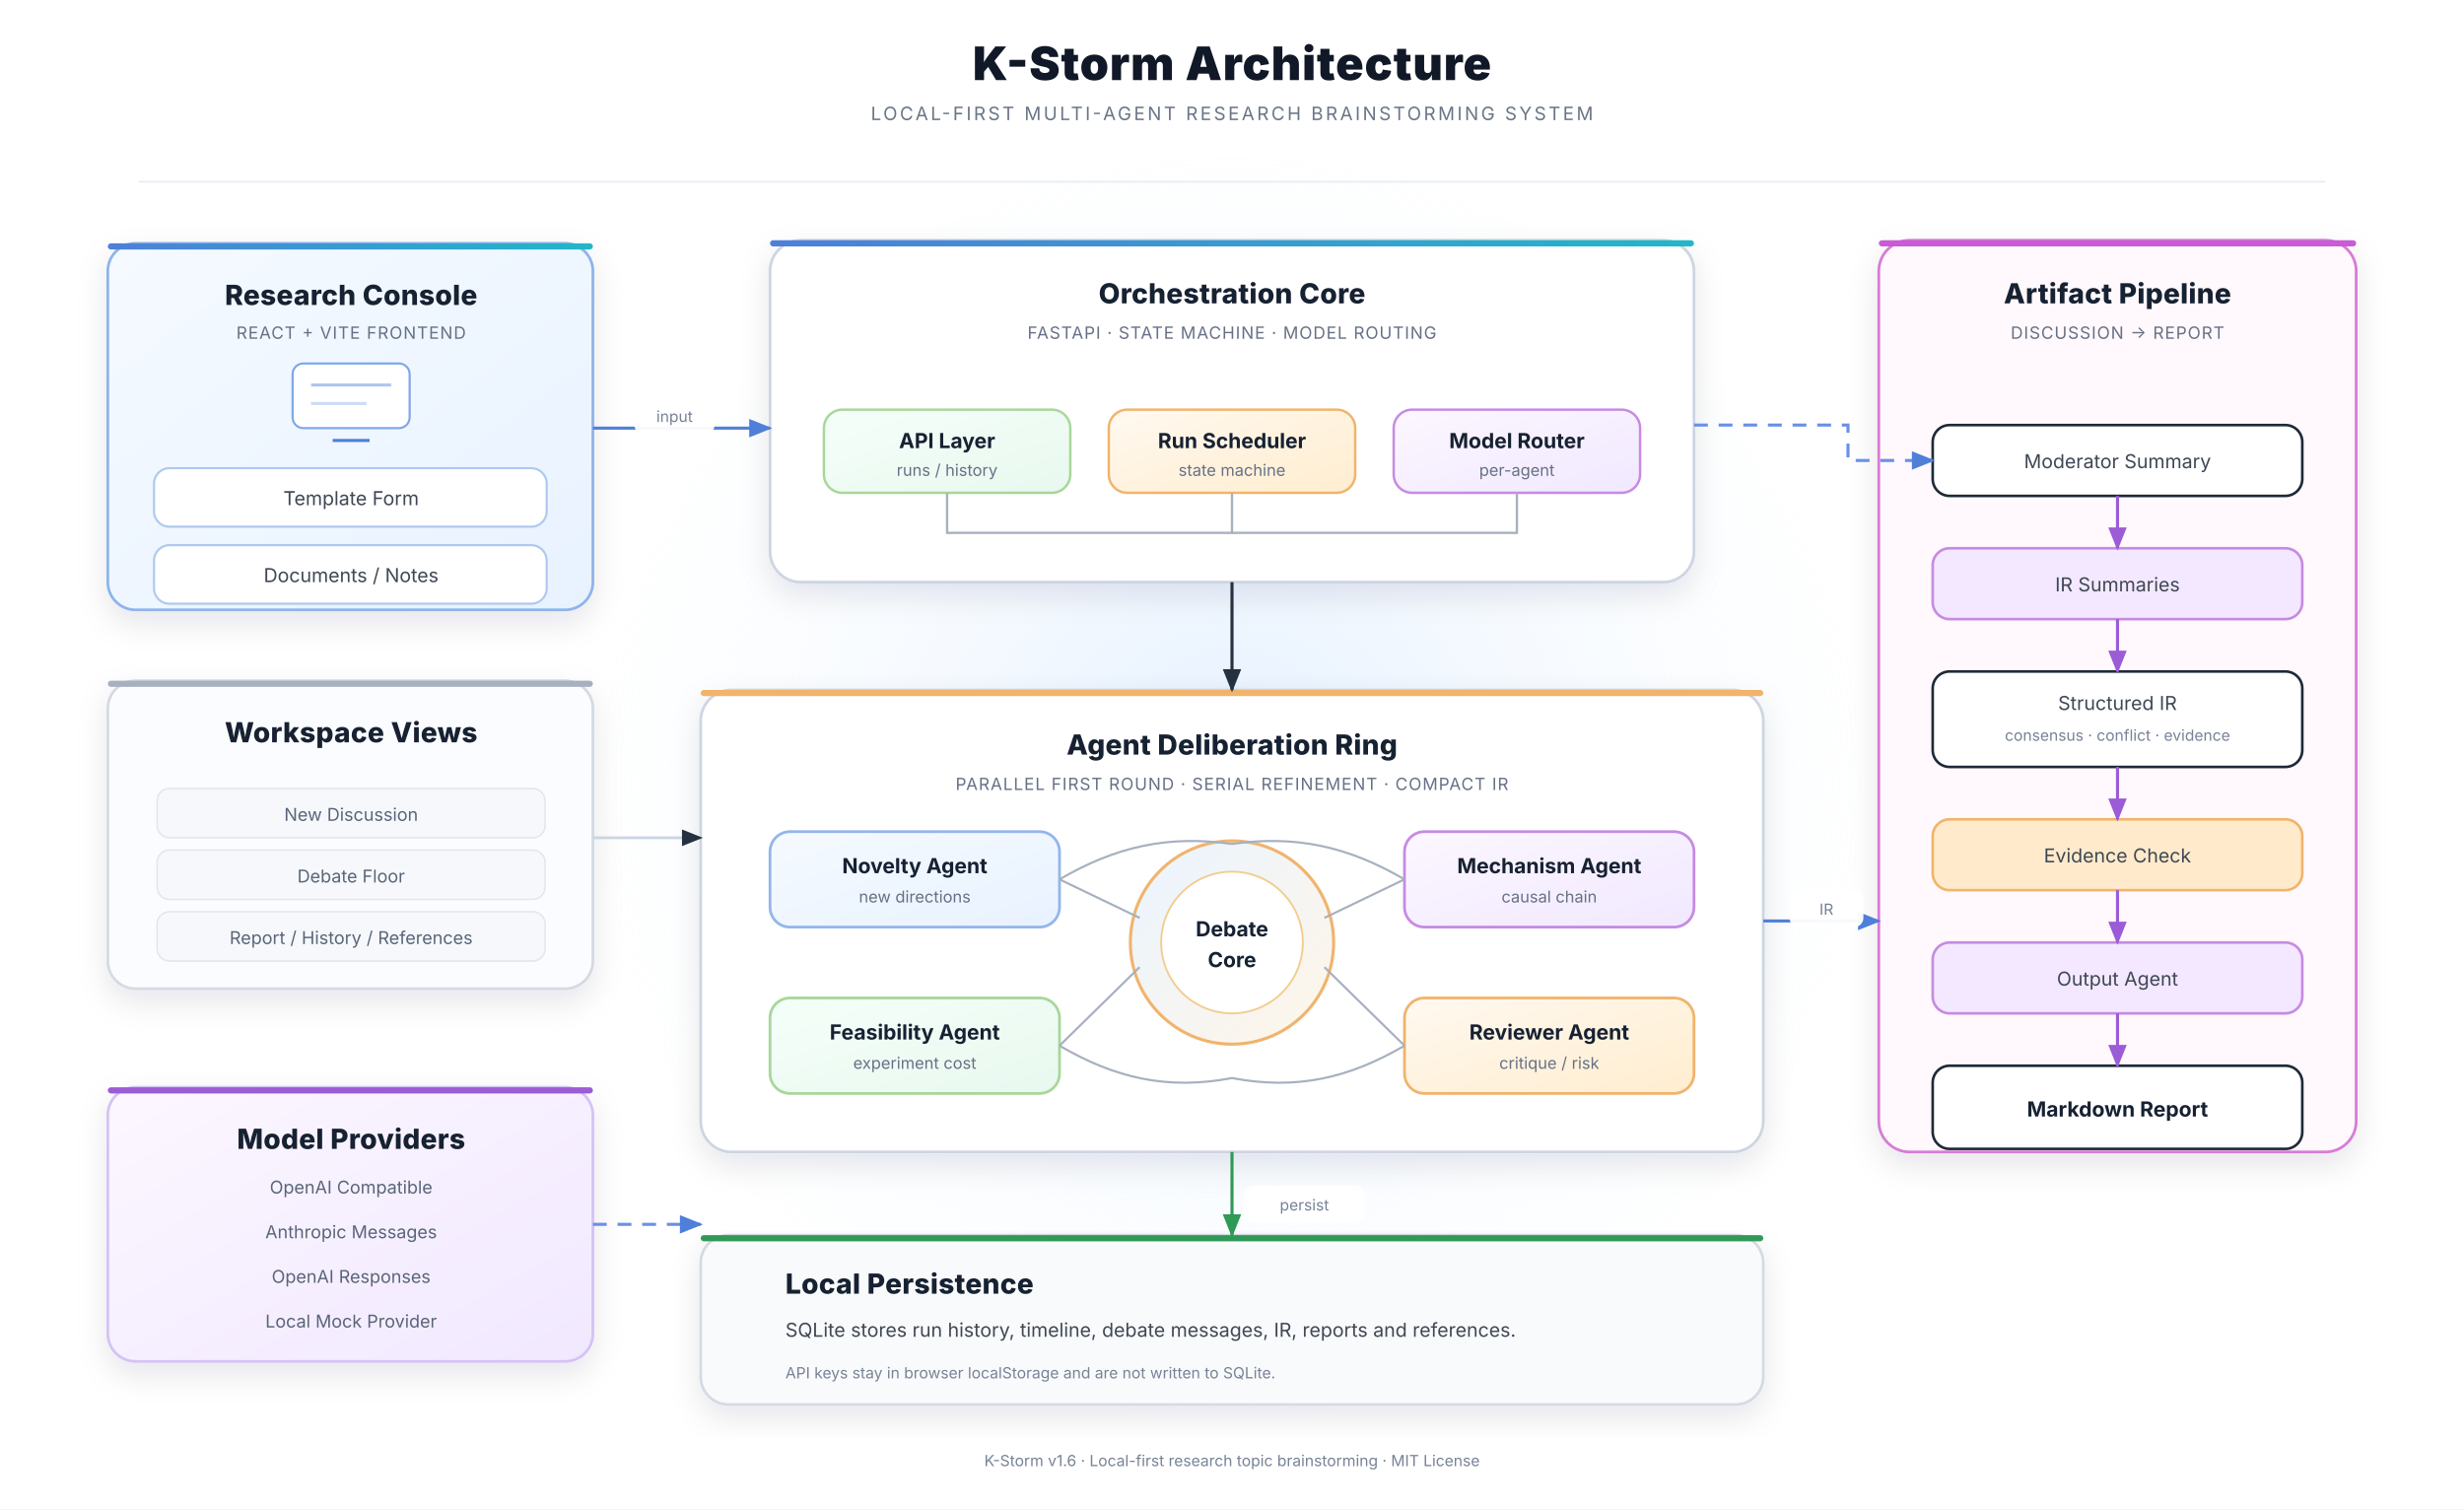
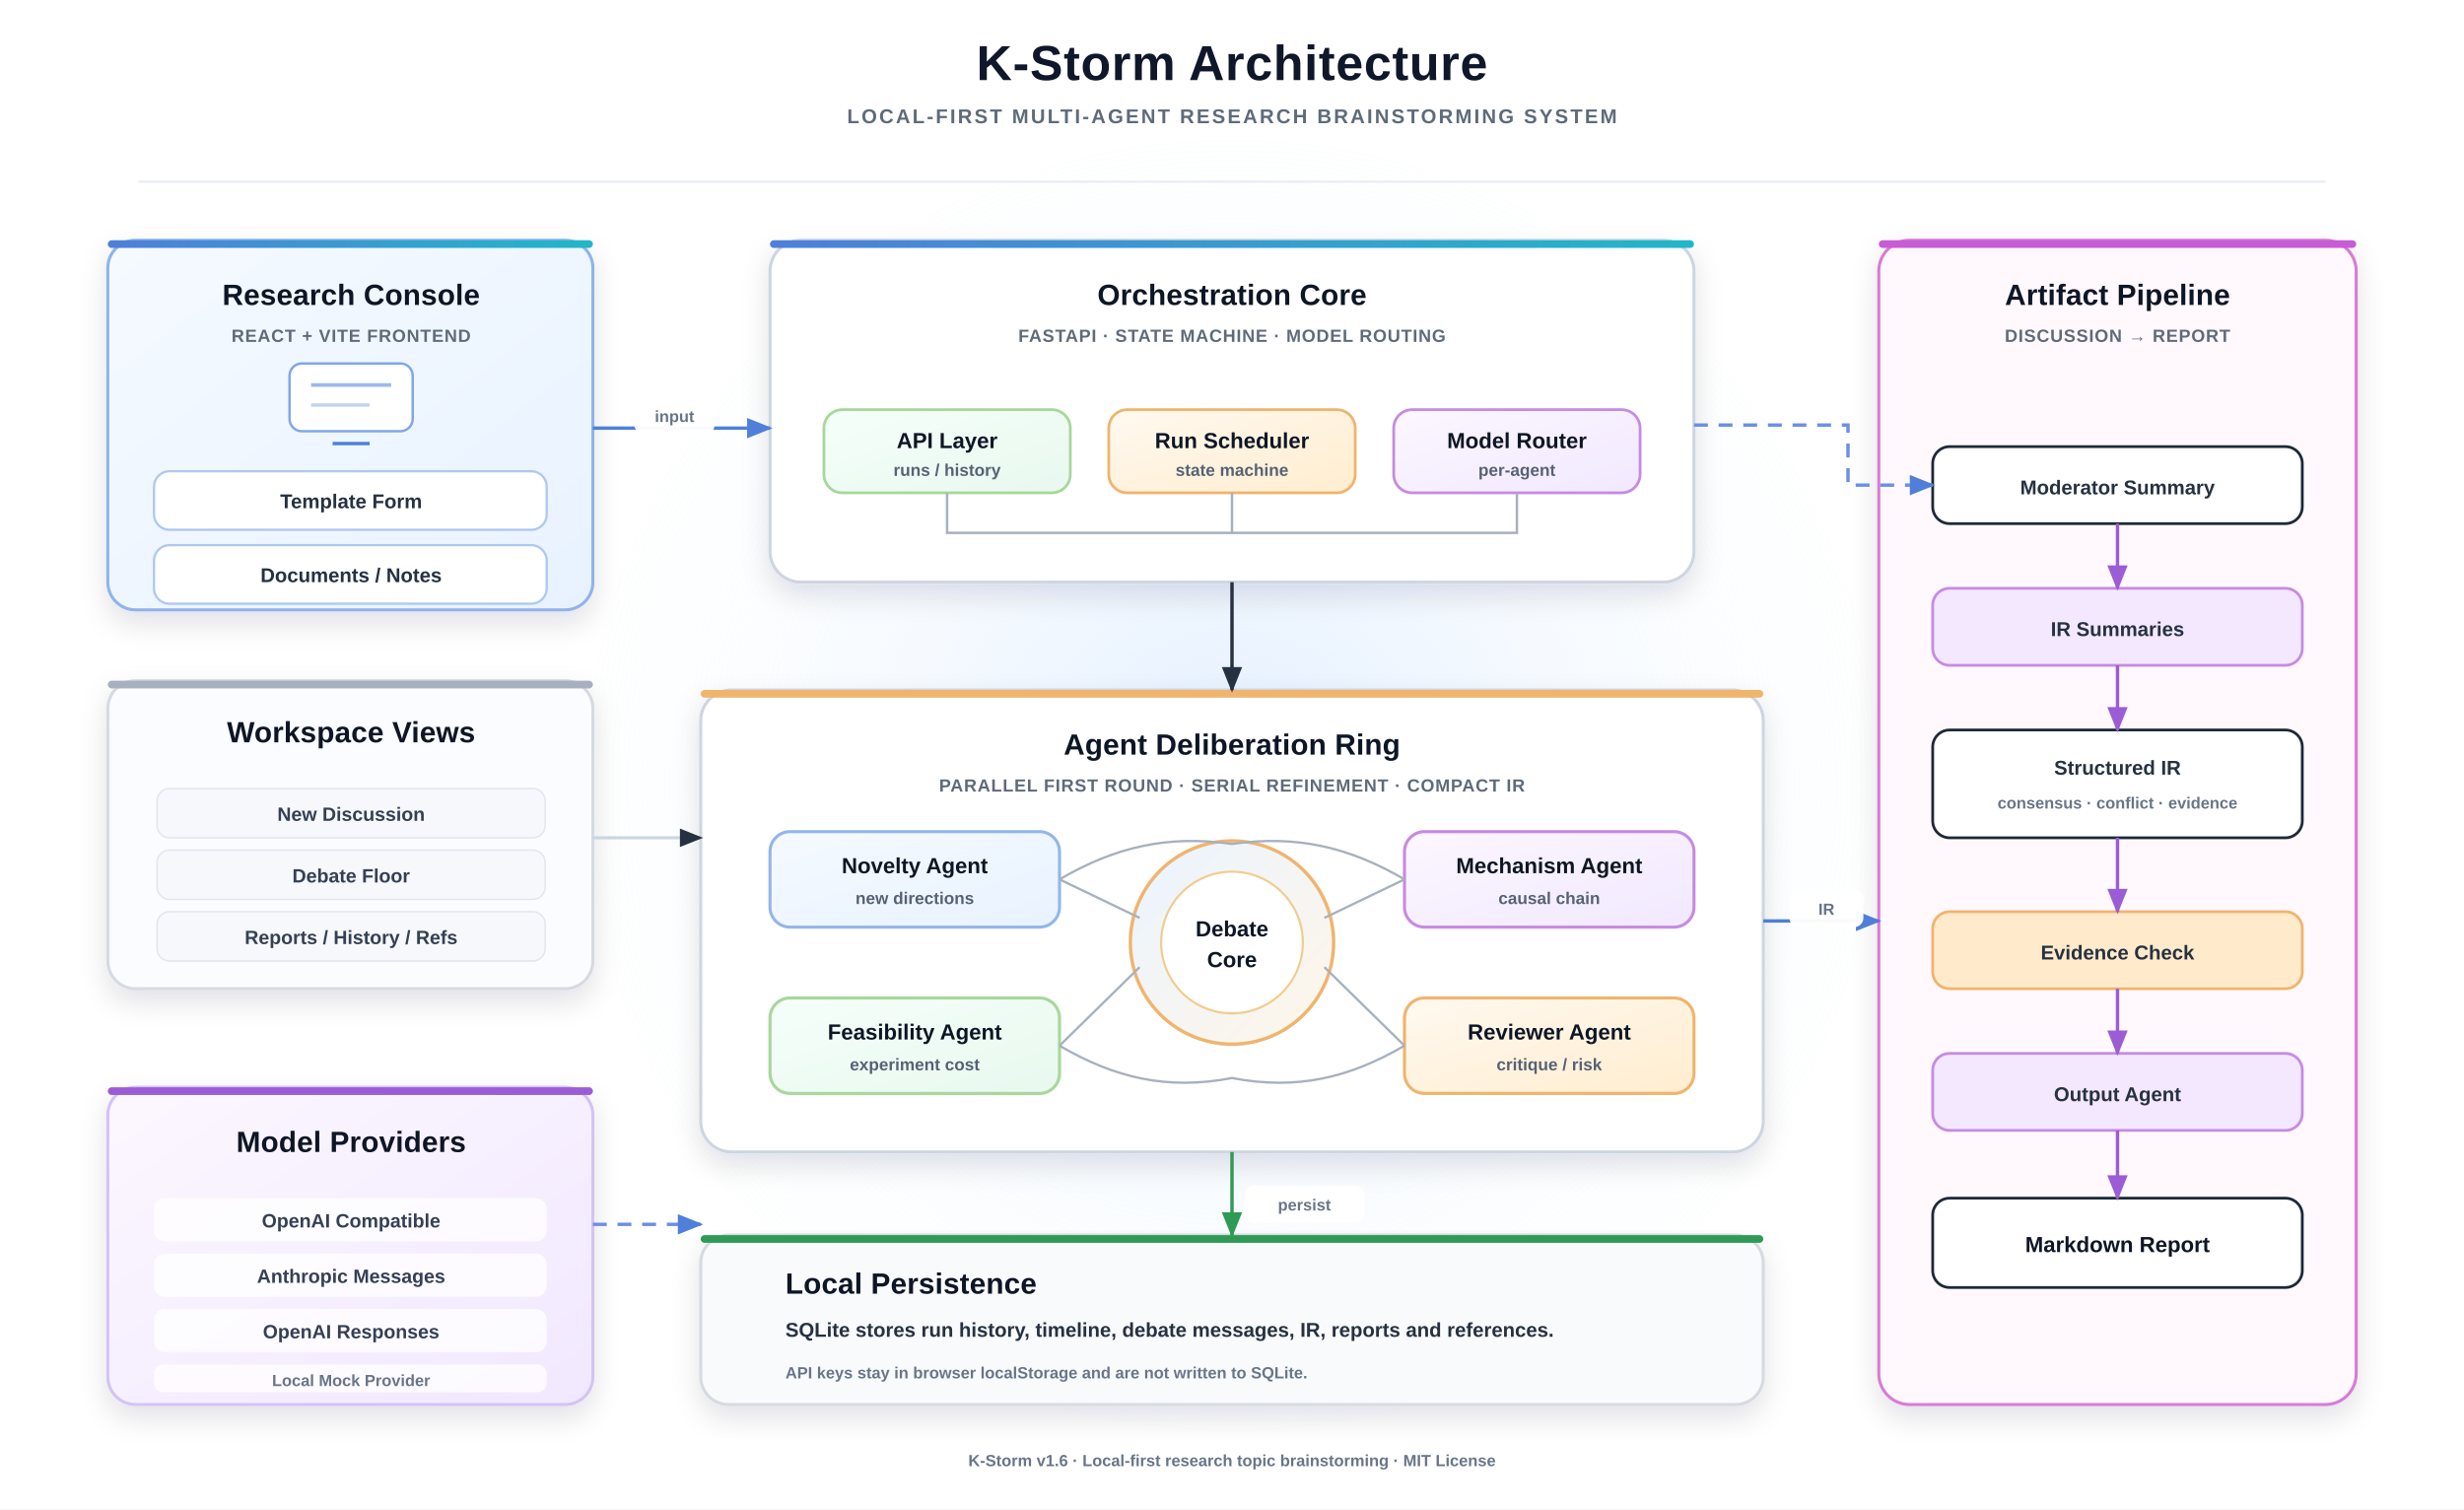
- <svg xmlns="http://www.w3.org/2000/svg" viewBox="0 0 1600 980" font-family="Inter, 'SF Pro Display', 'Segoe UI', Arial, sans-serif">
+ <svg xmlns="http://www.w3.org/2000/svg" width="2400" height="1470" viewBox="0 0 1600 980" font-family="Arial, Helvetica, 'Segoe UI', sans-serif" shape-rendering="geometricPrecision" text-rendering="optimizeLegibility">
  <defs>
    <filter id="cardShadow" x="-10%" y="-10%" width="120%" height="130%">
-       <feDropShadow dx="0" dy="8" stdDeviation="10" flood-color="#0F172A" flood-opacity="0.10" />
-     </filter>
-     <filter id="glowBlue" x="-40%" y="-40%" width="180%" height="180%">
-       <feGaussianBlur stdDeviation="5" result="blur" />
-       <feMerge>
-         <feMergeNode in="blur" />
-         <feMergeNode in="SourceGraphic" />
-       </feMerge>
+       <feDropShadow dx="0" dy="8" stdDeviation="9" flood-color="#0F172A" flood-opacity="0.12" />
    </filter>
    <radialGradient id="halo" cx="50%" cy="50%" r="60%">
-       <stop offset="0%" stop-color="#D8E9FF" stop-opacity="0.70" />
-       <stop offset="55%" stop-color="#EAF4FF" stop-opacity="0.26" />
+       <stop offset="0%" stop-color="#D8E9FF" stop-opacity="0.75" />
+       <stop offset="55%" stop-color="#EAF4FF" stop-opacity="0.28" />
      <stop offset="100%" stop-color="#FFFFFF" stop-opacity="0" />
    </radialGradient>
    <linearGradient id="blueSoft" x1="0" y1="0" x2="1" y2="1">
      <stop offset="0%" stop-color="#F5FAFF" />
      <stop offset="100%" stop-color="#E8F2FF" />
    </linearGradient>
    <linearGradient id="greenSoft" x1="0" y1="0" x2="1" y2="1">
      <stop offset="0%" stop-color="#F5FFF9" />
      <stop offset="100%" stop-color="#E8F8EF" />
    </linearGradient>
    <linearGradient id="purpleSoft" x1="0" y1="0" x2="1" y2="1">
      <stop offset="0%" stop-color="#FCF7FF" />
      <stop offset="100%" stop-color="#F1E8FF" />
    </linearGradient>
    <linearGradient id="orangeSoft" x1="0" y1="0" x2="1" y2="1">
      <stop offset="0%" stop-color="#FFF9F0" />
      <stop offset="100%" stop-color="#FFEDCF" />
    </linearGradient>
    <linearGradient id="coreGrad" x1="0" y1="0" x2="1" y2="1">
      <stop offset="0%" stop-color="#EAF4FF" />
      <stop offset="100%" stop-color="#FFF6E8" />
    </linearGradient>
    <linearGradient id="strokeBlue" x1="0" y1="0" x2="1" y2="0">
      <stop offset="0%" stop-color="#4F7FD9" />
      <stop offset="100%" stop-color="#21B7C8" />
    </linearGradient>
    <marker id="arrowBlue" viewBox="0 0 10 8" refX="9" refY="4" markerWidth="8" markerHeight="6" orient="auto">
      <path d="M0 0L10 4L0 8Z" fill="#4F7FD9" />
    </marker>
    <marker id="arrowDark" viewBox="0 0 10 8" refX="9" refY="4" markerWidth="8" markerHeight="6" orient="auto">
      <path d="M0 0L10 4L0 8Z" fill="#253041" />
    </marker>
    <marker id="arrowGreen" viewBox="0 0 10 8" refX="9" refY="4" markerWidth="8" markerHeight="6" orient="auto">
      <path d="M0 0L10 4L0 8Z" fill="#2E9A55" />
    </marker>
    <marker id="arrowPurple" viewBox="0 0 10 8" refX="9" refY="4" markerWidth="8" markerHeight="6" orient="auto">
      <path d="M0 0L10 4L0 8Z" fill="#9B5CD6" />
    </marker>
    <style>
-       .title { font-size: 30px; font-weight: 850; fill: #111827; letter-spacing: 0.6px; }
-       .subtitle { font-size: 12px; fill: #697586; letter-spacing: 1.6px; text-transform: uppercase; }
-       .section { font-size: 18px; font-weight: 800; fill: #172033; letter-spacing: 0.2px; }
-       .sectionSmall { font-size: 11px; fill: #667085; letter-spacing: 0.6px; }
-       .nodeTitle { font-size: 13.5px; font-weight: 750; fill: #172033; }
-       .nodeSub { font-size: 10.5px; fill: #667085; }
-       .body { font-size: 12.5px; fill: #3F4754; }
-       .bodySmall { font-size: 11.5px; fill: #596579; }
-       .tiny { font-size: 10px; fill: #778296; }
-       .blueFlow { stroke: #4F7FD9; stroke-width: 2; fill: none; marker-end: url(#arrowBlue); }
-       .darkFlow { stroke: #253041; stroke-width: 2; fill: none; marker-end: url(#arrowDark); }
-       .greenFlow { stroke: #2E9A55; stroke-width: 2; fill: none; marker-end: url(#arrowGreen); }
-       .purpleFlow { stroke: #9B5CD6; stroke-width: 2; fill: none; marker-end: url(#arrowPurple); }
-       .dashFlow { stroke: #6A8FE8; stroke-width: 2; fill: none; stroke-dasharray: 9 7; marker-end: url(#arrowBlue); }
+       .title { font-size: 32px; font-weight: 900; fill: #0F172A; letter-spacing: 0.5px; }
+       .subtitle { font-size: 13px; font-weight: 700; fill: #5F6B7A; letter-spacing: 1.4px; }
+       .section { font-size: 19px; font-weight: 850; fill: #111827; letter-spacing: 0.1px; }
+       .sectionSmall { font-size: 11.5px; font-weight: 700; fill: #5F6B7A; letter-spacing: 0.5px; }
+       .nodeTitle { font-size: 14.2px; font-weight: 850; fill: #111827; }
+       .nodeSub { font-size: 11px; font-weight: 650; fill: #566274; }
+       .body { font-size: 13px; font-weight: 650; fill: #253041; }
+       .bodySmall { font-size: 12.5px; font-weight: 650; fill: #344054; }
+       .tiny { font-size: 10.5px; font-weight: 650; fill: #687589; }
+       .blueFlow { stroke: #4F7FD9; stroke-width: 2.2; fill: none; marker-end: url(#arrowBlue); }
+       .darkFlow { stroke: #253041; stroke-width: 2.2; fill: none; marker-end: url(#arrowDark); }
+       .greenFlow { stroke: #2E9A55; stroke-width: 2.2; fill: none; marker-end: url(#arrowGreen); }
+       .purpleFlow { stroke: #9B5CD6; stroke-width: 2.2; fill: none; marker-end: url(#arrowPurple); }
+       .dashFlow { stroke: #6A8FE8; stroke-width: 2.2; fill: none; stroke-dasharray: 9 7; marker-end: url(#arrowBlue); }
    </style>
  </defs>
  <rect width="1600" height="980" fill="#FFFFFF" />
-   <circle cx="800" cy="510" r="410" fill="url(#halo)" />
-   <path d="M90 118H1510" stroke="#E8EDF5" stroke-width="1.2" />
+   <circle cx="800" cy="510" r="420" fill="url(#halo)" />
+   <path d="M90 118H1510" stroke="#E8EDF5" stroke-width="1.4" />
  <text x="800" y="52" text-anchor="middle" class="title">K-Storm Architecture</text>
-   <text x="800" y="78" text-anchor="middle" class="subtitle">LOCAL-FIRST MULTI-AGENT RESEARCH BRAINSTORMING SYSTEM</text>
+   <text x="800" y="80" text-anchor="middle" class="subtitle">LOCAL-FIRST MULTI-AGENT RESEARCH BRAINSTORMING SYSTEM</text>
  <g filter="url(#cardShadow)">
-     <rect x="70" y="158" width="315" height="238" rx="18" fill="url(#blueSoft)" stroke="#8FB4EA" stroke-width="1.8" />
-     <rect x="70" y="158" width="315" height="4" rx="2" fill="url(#strokeBlue)" />
+     <rect x="70" y="156" width="315" height="240" rx="18" fill="url(#blueSoft)" stroke="#8FB4EA" stroke-width="2" />
+     <rect x="70" y="156" width="315" height="5" rx="2.5" fill="url(#strokeBlue)" />
    <text x="228" y="198" text-anchor="middle" class="section">Research Console</text>
-     <text x="228" y="220" text-anchor="middle" class="sectionSmall">REACT + VITE FRONTEND</text>
-     <rect x="190" y="236" width="76" height="42" rx="7" fill="#FFFFFF" stroke="#7FA7E8" stroke-width="1.4" />
-     <line x1="202" y1="250" x2="254" y2="250" stroke="#4F7FD9" stroke-width="2" opacity="0.45" />
-     <line x1="202" y1="262" x2="238" y2="262" stroke="#4F7FD9" stroke-width="2" opacity="0.28" />
-     <line x1="216" y1="286" x2="240" y2="286" stroke="#4F7FD9" stroke-width="2" />
-     <rect x="100" y="304" width="255" height="38" rx="10" fill="#FFFFFF" stroke="#AFC8EF" stroke-width="1.4" />
-     <text x="228" y="328" text-anchor="middle" class="body">Template Form</text>
-     <rect x="100" y="354" width="255" height="38" rx="10" fill="#FFFFFF" stroke="#AFC8EF" stroke-width="1.4" />
+     <text x="228" y="222" text-anchor="middle" class="sectionSmall">REACT + VITE FRONTEND</text>
+     <rect x="188" y="236" width="80" height="44" rx="8" fill="#FFFFFF" stroke="#7FA7E8" stroke-width="1.6" />
+     <line x1="202" y1="250" x2="254" y2="250" stroke="#4F7FD9" stroke-width="2.4" opacity="0.55" />
+     <line x1="202" y1="263" x2="240" y2="263" stroke="#4F7FD9" stroke-width="2.2" opacity="0.35" />
+     <line x1="216" y1="288" x2="240" y2="288" stroke="#4F7FD9" stroke-width="2.2" />
+     <rect x="100" y="306" width="255" height="38" rx="10" fill="#FFFFFF" stroke="#AFC8EF" stroke-width="1.5" />
+     <text x="228" y="330" text-anchor="middle" class="body">Template Form</text>
+     <rect x="100" y="354" width="255" height="38" rx="10" fill="#FFFFFF" stroke="#AFC8EF" stroke-width="1.5" />
    <text x="228" y="378" text-anchor="middle" class="body">Documents / Notes</text>
  </g>
  <g filter="url(#cardShadow)">
-     <rect x="70" y="442" width="315" height="200" rx="18" fill="#FBFCFF" stroke="#D5DAE2" stroke-width="1.8" />
-     <rect x="70" y="442" width="315" height="4" rx="2" fill="#A7B0BF" />
+     <rect x="70" y="442" width="315" height="200" rx="18" fill="#FBFCFF" stroke="#D5DAE2" stroke-width="2" />
+     <rect x="70" y="442" width="315" height="5" rx="2.5" fill="#A7B0BF" />
    <text x="228" y="482" text-anchor="middle" class="section">Workspace Views</text>
    <rect x="102" y="512" width="252" height="32" rx="8" fill="#F6F8FB" stroke="#E1E6EF" />
    <text x="228" y="533" text-anchor="middle" class="bodySmall">New Discussion</text>
    <rect x="102" y="552" width="252" height="32" rx="8" fill="#F6F8FB" stroke="#E1E6EF" />
    <text x="228" y="573" text-anchor="middle" class="bodySmall">Debate Floor</text>
    <rect x="102" y="592" width="252" height="32" rx="8" fill="#F6F8FB" stroke="#E1E6EF" />
-     <text x="228" y="613" text-anchor="middle" class="bodySmall">Report / History / References</text>
+     <text x="228" y="613" text-anchor="middle" class="bodySmall">Reports / History / Refs</text>
  </g>
  <g filter="url(#cardShadow)">
-     <rect x="70" y="706" width="315" height="178" rx="18" fill="url(#purpleSoft)" stroke="#D3C3F5" stroke-width="1.8" />
-     <rect x="70" y="706" width="315" height="4" rx="2" fill="#9B5CD6" />
-     <text x="228" y="746" text-anchor="middle" class="section">Model Providers</text>
-     <text x="228" y="775" text-anchor="middle" class="bodySmall">OpenAI Compatible</text>
-     <text x="228" y="804" text-anchor="middle" class="bodySmall">Anthropic Messages</text>
-     <text x="228" y="833" text-anchor="middle" class="bodySmall">OpenAI Responses</text>
-     <text x="228" y="862" text-anchor="middle" class="bodySmall">Local Mock Provider</text>
+     <rect x="70" y="706" width="315" height="206" rx="18" fill="url(#purpleSoft)" stroke="#D3C3F5" stroke-width="2" />
+     <rect x="70" y="706" width="315" height="5" rx="2.5" fill="#9B5CD6" />
+     <text x="228" y="748" text-anchor="middle" class="section">Model Providers</text>
+     <rect x="100" y="778" width="255" height="28" rx="7" fill="#FFFFFF" opacity="0.78" />
+     <text x="228" y="797" text-anchor="middle" class="bodySmall">OpenAI Compatible</text>
+     <rect x="100" y="814" width="255" height="28" rx="7" fill="#FFFFFF" opacity="0.78" />
+     <text x="228" y="833" text-anchor="middle" class="bodySmall">Anthropic Messages</text>
+     <rect x="100" y="850" width="255" height="28" rx="7" fill="#FFFFFF" opacity="0.78" />
+     <text x="228" y="869" text-anchor="middle" class="bodySmall">OpenAI Responses</text>
+     <rect x="100" y="886" width="255" height="18" rx="6" fill="#FFFFFF" opacity="0.78" />
+     <text x="228" y="900" text-anchor="middle" class="tiny">Local Mock Provider</text>
  </g>
  <g filter="url(#cardShadow)">
-     <rect x="500" y="156" width="600" height="222" rx="20" fill="#FFFFFF" stroke="#CDD5E1" stroke-width="1.8" />
-     <rect x="500" y="156" width="600" height="4" rx="2" fill="url(#strokeBlue)" />
-     <text x="800" y="197" text-anchor="middle" class="section">Orchestration Core</text>
-     <text x="800" y="220" text-anchor="middle" class="sectionSmall">FASTAPI · STATE MACHINE · MODEL ROUTING</text>
-     <rect x="535" y="266" width="160" height="54" rx="12" fill="url(#greenSoft)" stroke="#A8D79A" stroke-width="1.6" />
+     <rect x="500" y="156" width="600" height="222" rx="20" fill="#FFFFFF" stroke="#CDD5E1" stroke-width="2" />
+     <rect x="500" y="156" width="600" height="5" rx="2.5" fill="url(#strokeBlue)" />
+     <text x="800" y="198" text-anchor="middle" class="section">Orchestration Core</text>
+     <text x="800" y="222" text-anchor="middle" class="sectionSmall">FASTAPI · STATE MACHINE · MODEL ROUTING</text>
+     <rect x="535" y="266" width="160" height="54" rx="12" fill="url(#greenSoft)" stroke="#A8D79A" stroke-width="1.8" />
    <text x="615" y="291" text-anchor="middle" class="nodeTitle">API Layer</text>
    <text x="615" y="309" text-anchor="middle" class="nodeSub">runs / history</text>
-     <rect x="720" y="266" width="160" height="54" rx="12" fill="url(#orangeSoft)" stroke="#F0B46D" stroke-width="1.6" />
+     <rect x="720" y="266" width="160" height="54" rx="12" fill="url(#orangeSoft)" stroke="#F0B46D" stroke-width="1.8" />
    <text x="800" y="291" text-anchor="middle" class="nodeTitle">Run Scheduler</text>
    <text x="800" y="309" text-anchor="middle" class="nodeSub">state machine</text>
-     <rect x="905" y="266" width="160" height="54" rx="12" fill="url(#purpleSoft)" stroke="#C68BE2" stroke-width="1.6" />
+     <rect x="905" y="266" width="160" height="54" rx="12" fill="url(#purpleSoft)" stroke="#C68BE2" stroke-width="1.8" />
    <text x="985" y="291" text-anchor="middle" class="nodeTitle">Model Router</text>
    <text x="985" y="309" text-anchor="middle" class="nodeSub">per-agent</text>
-     <path d="M615 320V346H800V320" stroke="#A7B0BF" stroke-width="1.5" fill="none" />
-     <path d="M985 320V346H800" stroke="#A7B0BF" stroke-width="1.5" fill="none" />
+     <path d="M615 320V346H800V320" stroke="#A7B0BF" stroke-width="1.6" fill="none" />
+     <path d="M985 320V346H800" stroke="#A7B0BF" stroke-width="1.6" fill="none" />
  </g>
  <g filter="url(#cardShadow)">
-     <rect x="455" y="448" width="690" height="300" rx="20" fill="#FFFFFF" stroke="#CDD5E1" stroke-width="1.8" />
-     <rect x="455" y="448" width="690" height="4" rx="2" fill="#F0B46D" />
+     <rect x="455" y="448" width="690" height="300" rx="20" fill="#FFFFFF" stroke="#CDD5E1" stroke-width="2" />
+     <rect x="455" y="448" width="690" height="5" rx="2.5" fill="#F0B46D" />
    <text x="800" y="490" text-anchor="middle" class="section">Agent Deliberation Ring</text>
-     <text x="800" y="513" text-anchor="middle" class="sectionSmall">PARALLEL FIRST ROUND · SERIAL REFINEMENT · COMPACT IR</text>
-     <circle cx="800" cy="612" r="66" fill="url(#coreGrad)" stroke="#F0B46D" stroke-width="2" />
-     <circle cx="800" cy="612" r="46" fill="#FFFFFF" stroke="#F2CC8D" stroke-width="1.2" />
+     <text x="800" y="514" text-anchor="middle" class="sectionSmall">PARALLEL FIRST ROUND · SERIAL REFINEMENT · COMPACT IR</text>
+     <circle cx="800" cy="612" r="66" fill="url(#coreGrad)" stroke="#F0B46D" stroke-width="2.2" />
+     <circle cx="800" cy="612" r="46" fill="#FFFFFF" stroke="#F2CC8D" stroke-width="1.4" />
    <text x="800" y="608" text-anchor="middle" class="nodeTitle">Debate</text>
    <text x="800" y="628" text-anchor="middle" class="nodeTitle">Core</text>
-     <rect x="500" y="540" width="188" height="62" rx="13" fill="url(#blueSoft)" stroke="#93B6EA" stroke-width="1.8" />
+     <rect x="500" y="540" width="188" height="62" rx="13" fill="url(#blueSoft)" stroke="#93B6EA" stroke-width="2" />
    <text x="594" y="567" text-anchor="middle" class="nodeTitle">Novelty Agent</text>
-     <text x="594" y="586" text-anchor="middle" class="nodeSub">new directions</text>
-     <rect x="912" y="540" width="188" height="62" rx="13" fill="url(#purpleSoft)" stroke="#C68BE2" stroke-width="1.8" />
+     <text x="594" y="587" text-anchor="middle" class="nodeSub">new directions</text>
+     <rect x="912" y="540" width="188" height="62" rx="13" fill="url(#purpleSoft)" stroke="#C68BE2" stroke-width="2" />
    <text x="1006" y="567" text-anchor="middle" class="nodeTitle">Mechanism Agent</text>
-     <text x="1006" y="586" text-anchor="middle" class="nodeSub">causal chain</text>
-     <rect x="500" y="648" width="188" height="62" rx="13" fill="url(#greenSoft)" stroke="#A8D79A" stroke-width="1.8" />
+     <text x="1006" y="587" text-anchor="middle" class="nodeSub">causal chain</text>
+     <rect x="500" y="648" width="188" height="62" rx="13" fill="url(#greenSoft)" stroke="#A8D79A" stroke-width="2" />
    <text x="594" y="675" text-anchor="middle" class="nodeTitle">Feasibility Agent</text>
-     <text x="594" y="694" text-anchor="middle" class="nodeSub">experiment cost</text>
-     <rect x="912" y="648" width="188" height="62" rx="13" fill="url(#orangeSoft)" stroke="#F0B46D" stroke-width="1.8" />
+     <text x="594" y="695" text-anchor="middle" class="nodeSub">experiment cost</text>
+     <rect x="912" y="648" width="188" height="62" rx="13" fill="url(#orangeSoft)" stroke="#F0B46D" stroke-width="2" />
    <text x="1006" y="675" text-anchor="middle" class="nodeTitle">Reviewer Agent</text>
-     <text x="1006" y="694" text-anchor="middle" class="nodeSub">critique / risk</text>
-     <path d="M688 571C724 550 758 542 800 548C842 542 876 550 912 571" stroke="#A7B0BF" stroke-width="1.4" fill="none" />
-     <path d="M688 679C724 700 758 708 800 700C842 708 876 700 912 679" stroke="#A7B0BF" stroke-width="1.4" fill="none" />
-     <line x1="688" y1="571" x2="740" y2="596" stroke="#A7B0BF" stroke-width="1.4" />
-     <line x1="912" y1="571" x2="860" y2="596" stroke="#A7B0BF" stroke-width="1.4" />
-     <line x1="688" y1="679" x2="740" y2="628" stroke="#A7B0BF" stroke-width="1.4" />
-     <line x1="912" y1="679" x2="860" y2="628" stroke="#A7B0BF" stroke-width="1.4" />
+     <text x="1006" y="695" text-anchor="middle" class="nodeSub">critique / risk</text>
+     <path d="M688 571C724 550 758 542 800 548C842 542 876 550 912 571" stroke="#A7B0BF" stroke-width="1.5" fill="none" />
+     <path d="M688 679C724 700 758 708 800 700C842 708 876 700 912 679" stroke="#A7B0BF" stroke-width="1.5" fill="none" />
+     <line x1="688" y1="571" x2="740" y2="596" stroke="#A7B0BF" stroke-width="1.5" />
+     <line x1="912" y1="571" x2="860" y2="596" stroke="#A7B0BF" stroke-width="1.5" />
+     <line x1="688" y1="679" x2="740" y2="628" stroke="#A7B0BF" stroke-width="1.5" />
+     <line x1="912" y1="679" x2="860" y2="628" stroke="#A7B0BF" stroke-width="1.5" />
  </g>
  <g filter="url(#cardShadow)">
-     <rect x="1220" y="156" width="310" height="592" rx="20" fill="#FFF8FC" stroke="#D77BD5" stroke-width="1.8" />
-     <rect x="1220" y="156" width="310" height="4" rx="2" fill="#C85BD4" />
-     <text x="1375" y="197" text-anchor="middle" class="section">Artifact Pipeline</text>
-     <text x="1375" y="220" text-anchor="middle" class="sectionSmall">DISCUSSION → REPORT</text>
-     <rect x="1255" y="276" width="240" height="46" rx="11" fill="#FFFFFF" stroke="#1F2937" stroke-width="1.7" />
-     <text x="1375" y="304" text-anchor="middle" class="body">Moderator Summary</text>
-     <rect x="1255" y="356" width="240" height="46" rx="11" fill="#F3E8FF" stroke="#C68BE2" stroke-width="1.7" />
-     <text x="1375" y="384" text-anchor="middle" class="body">IR Summaries</text>
-     <rect x="1255" y="436" width="240" height="62" rx="11" fill="#FFFFFF" stroke="#1F2937" stroke-width="1.7" />
-     <text x="1375" y="461" text-anchor="middle" class="body">Structured IR</text>
-     <text x="1375" y="481" text-anchor="middle" class="tiny">consensus · conflict · evidence</text>
-     <rect x="1255" y="532" width="240" height="46" rx="11" fill="#FFEBCB" stroke="#F0B46D" stroke-width="1.7" />
-     <text x="1375" y="560" text-anchor="middle" class="body">Evidence Check</text>
-     <rect x="1255" y="612" width="240" height="46" rx="11" fill="#F3E8FF" stroke="#C68BE2" stroke-width="1.7" />
-     <text x="1375" y="640" text-anchor="middle" class="body">Output Agent</text>
-     <rect x="1255" y="692" width="240" height="54" rx="11" fill="#FFFFFF" stroke="#1F2937" stroke-width="1.7" />
-     <text x="1375" y="725" text-anchor="middle" class="nodeTitle">Markdown Report</text>
-     <line x1="1375" y1="322" x2="1375" y2="356" class="purpleFlow" />
-     <line x1="1375" y1="402" x2="1375" y2="436" class="purpleFlow" />
-     <line x1="1375" y1="498" x2="1375" y2="532" class="purpleFlow" />
-     <line x1="1375" y1="578" x2="1375" y2="612" class="purpleFlow" />
-     <line x1="1375" y1="658" x2="1375" y2="692" class="purpleFlow" />
+     <rect x="1220" y="156" width="310" height="756" rx="20" fill="#FFF8FC" stroke="#D77BD5" stroke-width="2" />
+     <rect x="1220" y="156" width="310" height="5" rx="2.5" fill="#C85BD4" />
+     <text x="1375" y="198" text-anchor="middle" class="section">Artifact Pipeline</text>
+     <text x="1375" y="222" text-anchor="middle" class="sectionSmall">DISCUSSION → REPORT</text>
+     <rect x="1255" y="290" width="240" height="50" rx="11" fill="#FFFFFF" stroke="#1F2937" stroke-width="1.8" />
+     <text x="1375" y="321" text-anchor="middle" class="body">Moderator Summary</text>
+     <rect x="1255" y="382" width="240" height="50" rx="11" fill="#F3E8FF" stroke="#C68BE2" stroke-width="1.8" />
+     <text x="1375" y="413" text-anchor="middle" class="body">IR Summaries</text>
+     <rect x="1255" y="474" width="240" height="70" rx="11" fill="#FFFFFF" stroke="#1F2937" stroke-width="1.8" />
+     <text x="1375" y="503" text-anchor="middle" class="body">Structured IR</text>
+     <text x="1375" y="525" text-anchor="middle" class="tiny">consensus · conflict · evidence</text>
+     <rect x="1255" y="592" width="240" height="50" rx="11" fill="#FFEBCB" stroke="#F0B46D" stroke-width="1.8" />
+     <text x="1375" y="623" text-anchor="middle" class="body">Evidence Check</text>
+     <rect x="1255" y="684" width="240" height="50" rx="11" fill="#F3E8FF" stroke="#C68BE2" stroke-width="1.8" />
+     <text x="1375" y="715" text-anchor="middle" class="body">Output Agent</text>
+     <rect x="1255" y="778" width="240" height="58" rx="11" fill="#FFFFFF" stroke="#1F2937" stroke-width="1.8" />
+     <text x="1375" y="813" text-anchor="middle" class="nodeTitle">Markdown Report</text>
+     <line x1="1375" y1="340" x2="1375" y2="382" class="purpleFlow" />
+     <line x1="1375" y1="432" x2="1375" y2="474" class="purpleFlow" />
+     <line x1="1375" y1="544" x2="1375" y2="592" class="purpleFlow" />
+     <line x1="1375" y1="642" x2="1375" y2="684" class="purpleFlow" />
+     <line x1="1375" y1="734" x2="1375" y2="778" class="purpleFlow" />
  </g>
  <g filter="url(#cardShadow)">
-     <rect x="455" y="802" width="690" height="110" rx="18" fill="#F9FAFB" stroke="#D5DAE2" stroke-width="1.8" />
-     <rect x="455" y="802" width="690" height="4" rx="2" fill="#2E9A55" />
+     <rect x="455" y="802" width="690" height="110" rx="18" fill="#F9FAFB" stroke="#D5DAE2" stroke-width="2" />
+     <rect x="455" y="802" width="690" height="5" rx="2.5" fill="#2E9A55" />
    <text x="510" y="840" class="section">Local Persistence</text>
    <text x="510" y="868" class="body">SQLite stores run history, timeline, debate messages, IR, reports and references.</text>
    <text x="510" y="895" class="tiny">API keys stay in browser localStorage and are not written to SQLite.</text>
  </g>
  <path d="M385 278H500" class="blueFlow" />
  <path d="M800 378V448" class="darkFlow" />
  <path d="M1145 598H1220" class="blueFlow" />
  <path d="M800 748V802" class="greenFlow" />
  <path d="M385 795H455" class="dashFlow" />
-   <path d="M1100 276H1200V299H1255" class="dashFlow" />
-   <path d="M385 544H455" stroke="#CBD5E1" stroke-width="1.8" fill="none" marker-end="url(#arrowDark)" />
-   <rect x="412" y="258" width="52" height="24" rx="6" fill="#FFFFFF" opacity="0.95" />
+   <path d="M1100 276H1200V315H1255" class="dashFlow" />
+   <path d="M385 544H455" stroke="#CBD5E1" stroke-width="2" fill="none" marker-end="url(#arrowDark)" />
+   <rect x="412" y="258" width="52" height="24" rx="6" fill="#FFFFFF" opacity="0.96" />
  <text x="438" y="274" text-anchor="middle" class="tiny">input</text>
-   <rect x="1162" y="578" width="48" height="24" rx="6" fill="#FFFFFF" opacity="0.95" />
+   <rect x="1162" y="578" width="48" height="24" rx="6" fill="#FFFFFF" opacity="0.96" />
  <text x="1186" y="594" text-anchor="middle" class="tiny">IR</text>
-   <rect x="808" y="770" width="78" height="24" rx="6" fill="#FFFFFF" opacity="0.95" />
+   <rect x="808" y="770" width="78" height="24" rx="6" fill="#FFFFFF" opacity="0.96" />
  <text x="847" y="786" text-anchor="middle" class="tiny">persist</text>
  <text x="800" y="952" text-anchor="middle" class="tiny">K-Storm v1.6 · Local-first research topic brainstorming · MIT License</text>
</svg>
